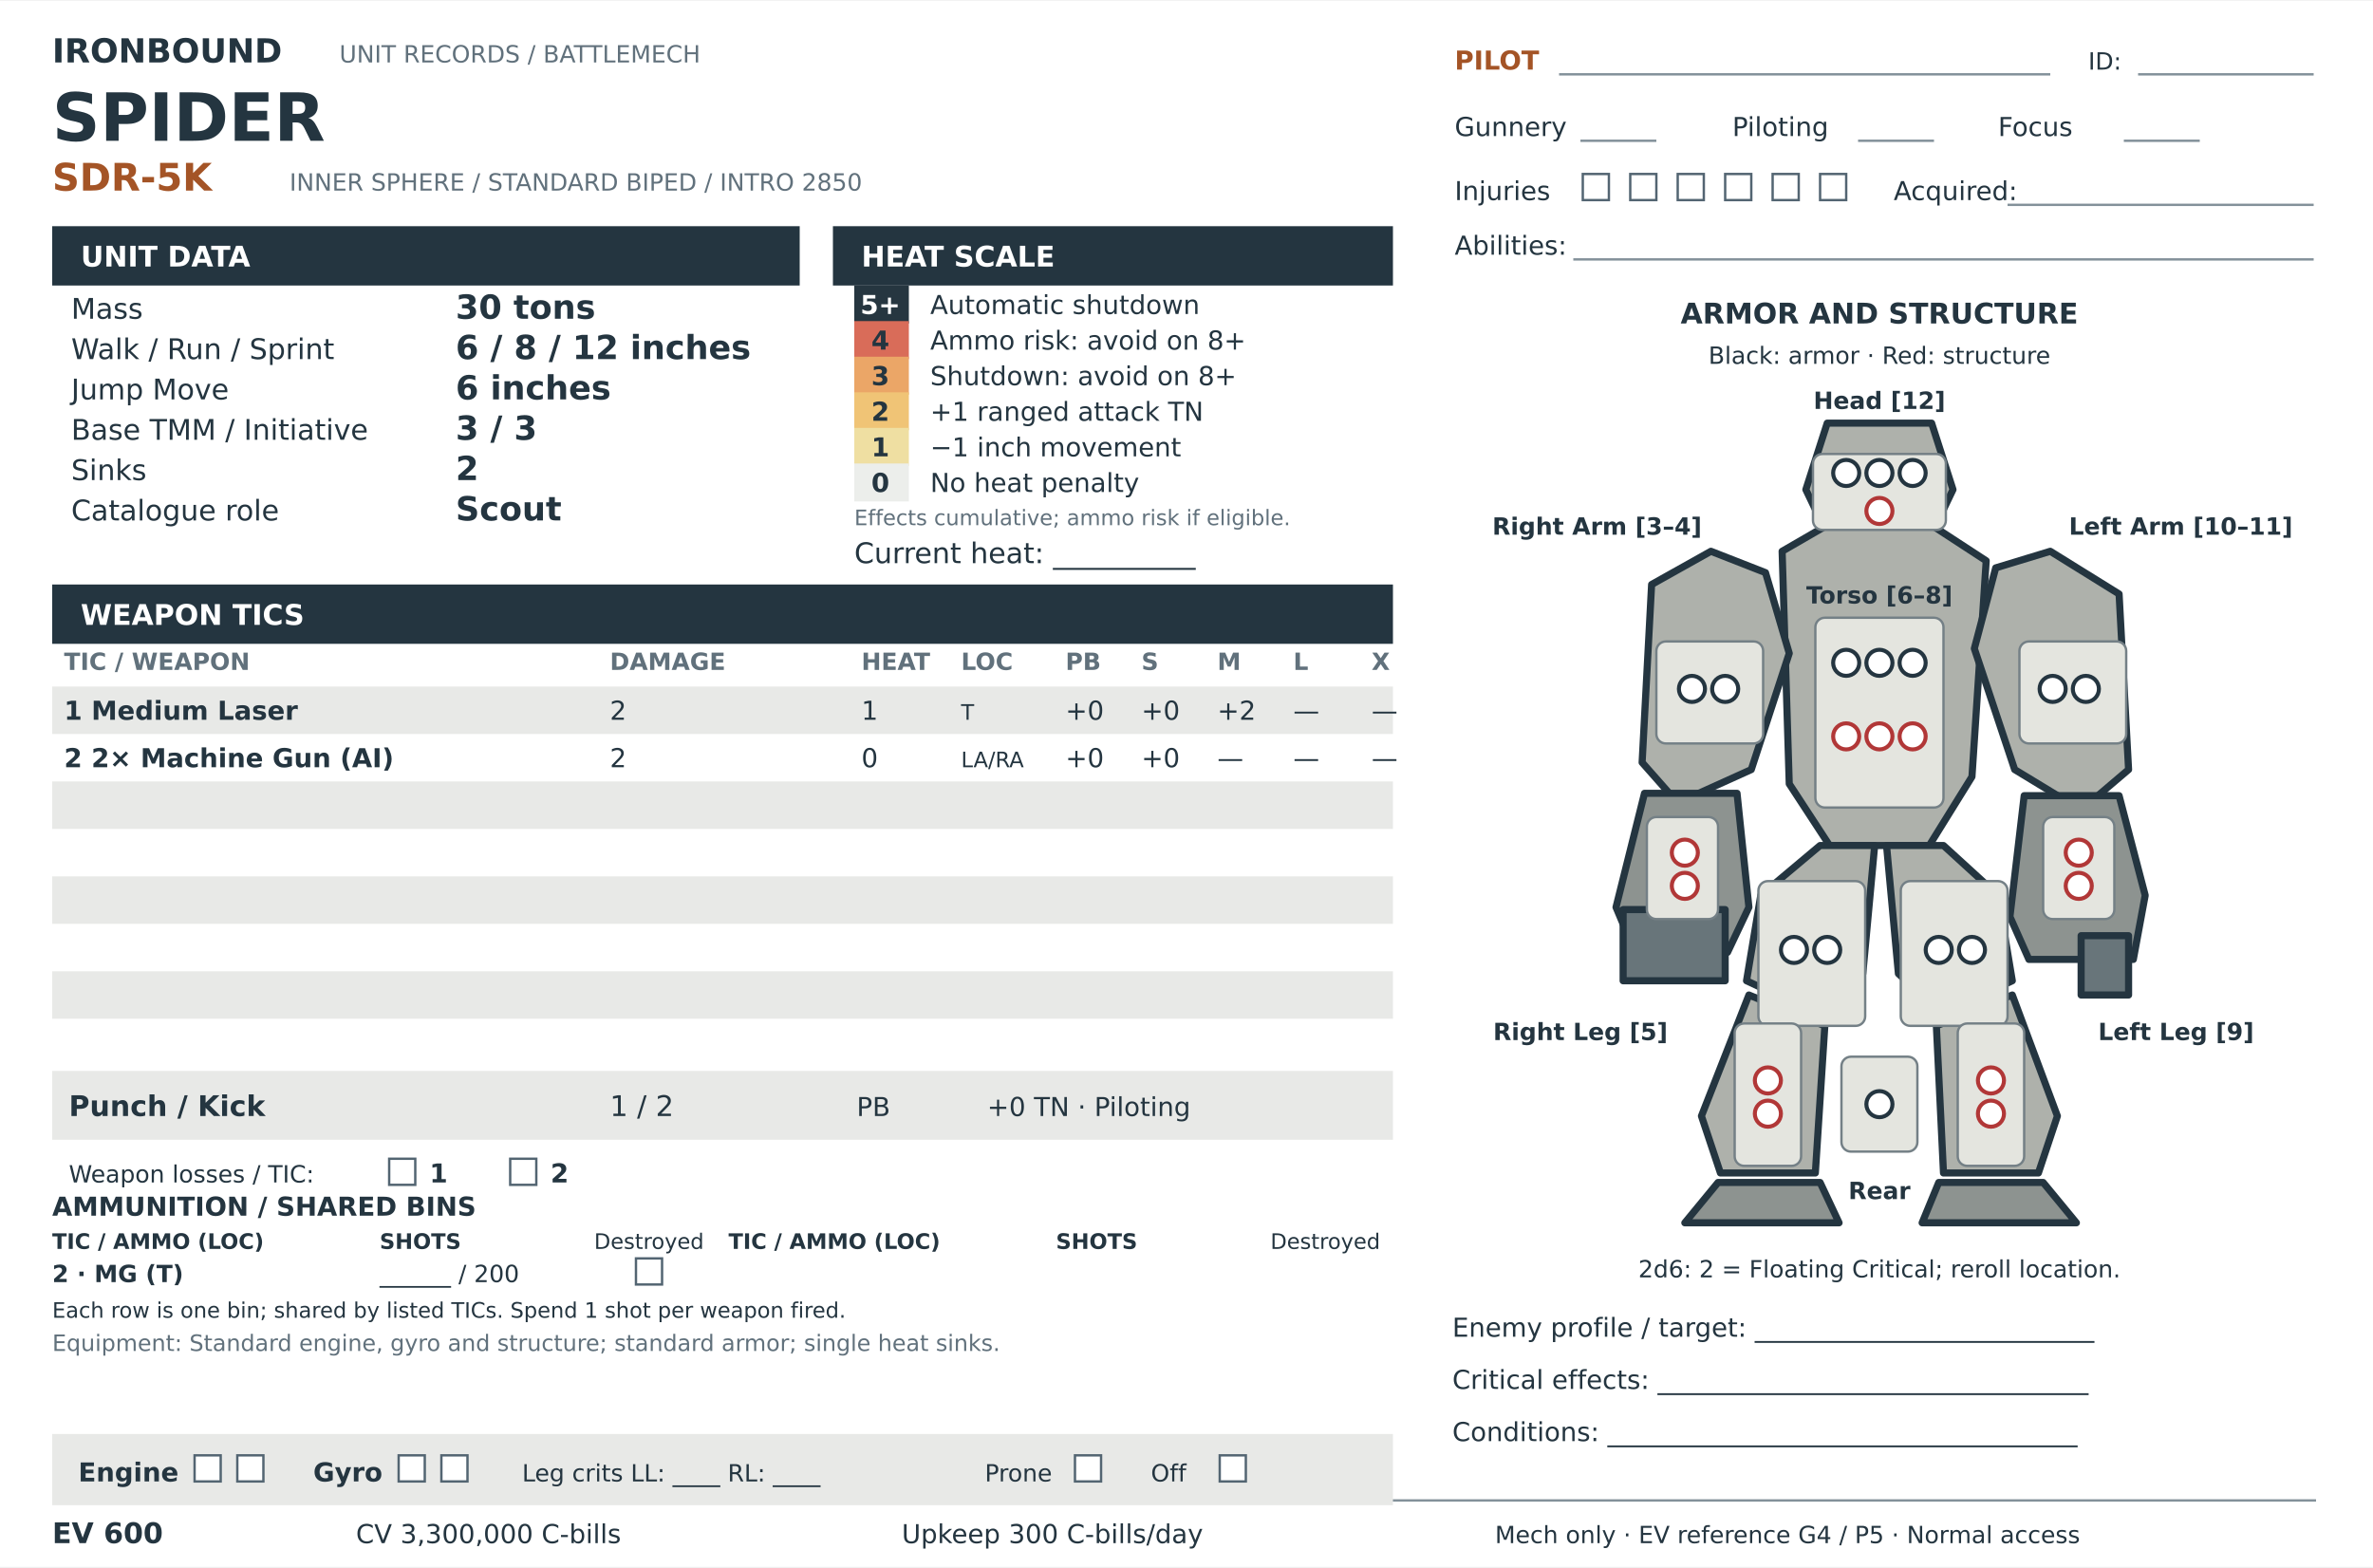
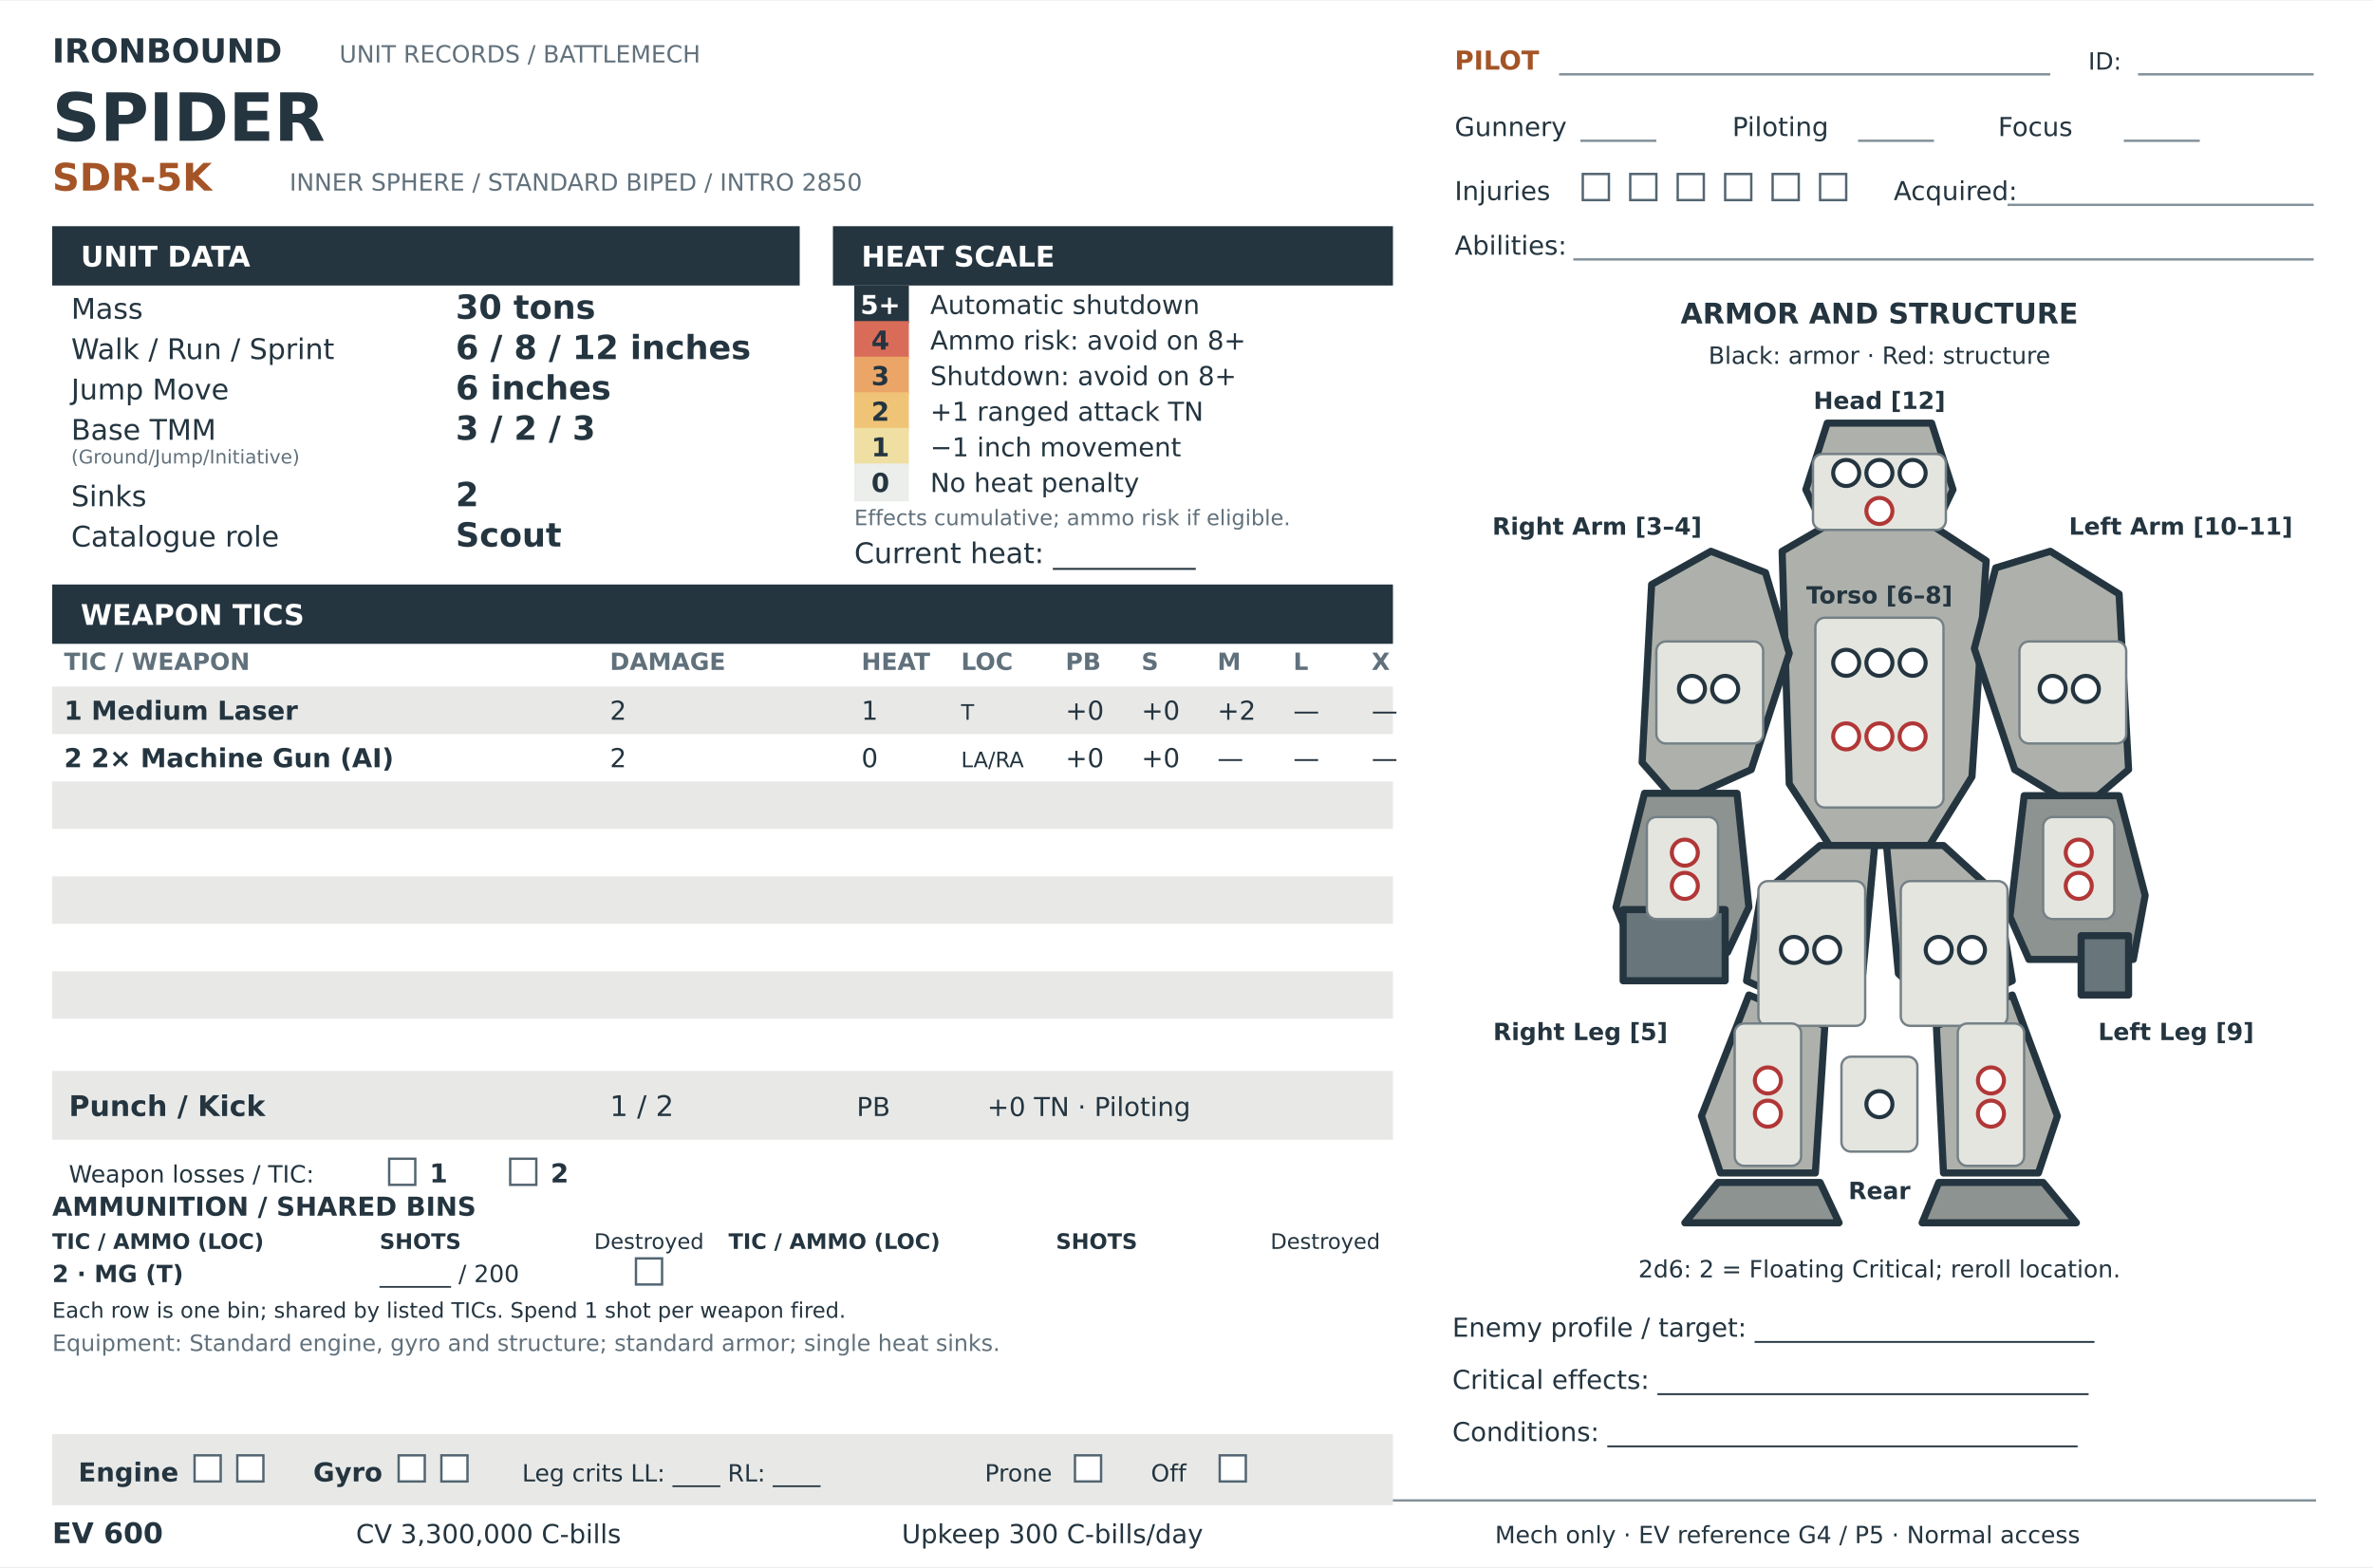
<svg xmlns="http://www.w3.org/2000/svg" width="277mm" height="183mm" viewBox="0 0 1000 660" role="img" aria-labelledby="title desc">
  <g font-family="Arial, Helvetica, sans-serif">
    <rect x="0" y="0" width="1000" height="660" rx="0" fill="#fff" stroke="none" />
    <text x="22" y="26" font-family="DejaVu Sans, Arial, sans-serif" font-size="14" font-weight="bold" fill="#243540" text-anchor="start">IRONBOUND</text>
    <text x="143" y="26" font-family="DejaVu Sans, Arial, sans-serif" font-size="10" fill="#61717c" text-anchor="start">UNIT RECORDS / BATTLEMECH</text>
    <text x="22" y="59" font-family="DejaVu Sans, Arial, sans-serif" font-size="28" font-weight="bold" fill="#243540" text-anchor="start">SPIDER</text>
    <text x="22" y="80" font-family="DejaVu Sans, Arial, sans-serif" font-size="16" font-weight="bold" fill="#a45426" text-anchor="start">SDR-5K</text>
    <text x="122" y="80" font-family="DejaVu Sans, Arial, sans-serif" font-size="10" fill="#61717c" text-anchor="start">INNER SPHERE / STANDARD BIPED / INTRO 2850</text>
    <text x="613" y="29" font-family="DejaVu Sans, Arial, sans-serif" font-size="11" font-weight="bold" fill="#a45426" text-anchor="start">PILOT</text>
    <path d="M657 31H864" fill="none" stroke="#83919a" />
    <text x="880" y="29" font-family="DejaVu Sans, Arial, sans-serif" font-size="10" fill="#243540" text-anchor="start">ID:</text>
    <path d="M901 31H975" fill="none" stroke="#83919a" />
    <text x="613" y="57" font-family="DejaVu Sans, Arial, sans-serif" font-size="11" fill="#243540" text-anchor="start">Gunnery</text>
    <path d="M666 59H698" fill="none" stroke="#83919a" />
    <text x="730" y="57" font-family="DejaVu Sans, Arial, sans-serif" font-size="11" fill="#243540" text-anchor="start">Piloting</text>
    <path d="M783 59H815" fill="none" stroke="#83919a" />
    <text x="842" y="57" font-family="DejaVu Sans, Arial, sans-serif" font-size="11" fill="#243540" text-anchor="start">Focus</text>
    <path d="M895 59H927" fill="none" stroke="#83919a" />
    <text x="613" y="84" font-family="DejaVu Sans, Arial, sans-serif" font-size="11" fill="#243540" text-anchor="start">Injuries</text>
    <rect x="667" y="73" width="11" height="11" rx="0" fill="#fff" stroke="#536572" />
    <rect x="687" y="73" width="11" height="11" rx="0" fill="#fff" stroke="#536572" />
    <rect x="707" y="73" width="11" height="11" rx="0" fill="#fff" stroke="#536572" />
    <rect x="727" y="73" width="11" height="11" rx="0" fill="#fff" stroke="#536572" />
    <rect x="747" y="73" width="11" height="11" rx="0" fill="#fff" stroke="#536572" />
    <rect x="767" y="73" width="11" height="11" rx="0" fill="#fff" stroke="#536572" />
    <text x="798" y="84" font-family="DejaVu Sans, Arial, sans-serif" font-size="11" fill="#243540" text-anchor="start">Acquired:</text>
    <path d="M846 86H975" fill="none" stroke="#83919a" />
    <text x="613" y="107" font-family="DejaVu Sans, Arial, sans-serif" font-size="11" fill="#243540" text-anchor="start">Abilities:</text>
    <path d="M663 109H975" fill="none" stroke="#83919a" />
    <rect x="22" y="95" width="315" height="25" rx="0" fill="#243540" stroke="none" />
    <text x="34" y="112" font-family="DejaVu Sans, Arial, sans-serif" font-size="12" font-weight="bold" fill="#fff" text-anchor="start">UNIT DATA</text>
    <rect x="351" y="95" width="236" height="25" rx="0" fill="#243540" stroke="none" />
    <text x="363" y="112" font-family="DejaVu Sans, Arial, sans-serif" font-size="12" font-weight="bold" fill="#fff" text-anchor="start">HEAT SCALE</text>
    <text x="30" y="134" font-family="DejaVu Sans, Arial, sans-serif" font-size="12" fill="#243540" text-anchor="start">Mass</text>
    <text x="192" y="134" font-family="DejaVu Sans, Arial, sans-serif" font-size="14" font-weight="bold" fill="#243540" text-anchor="start">30 tons</text>
    <text x="30" y="151" font-family="DejaVu Sans, Arial, sans-serif" font-size="12" fill="#243540" text-anchor="start">Walk / Run / Sprint</text>
    <text x="192" y="151" font-family="DejaVu Sans, Arial, sans-serif" font-size="14" font-weight="bold" fill="#243540" text-anchor="start">6 / 8 / 12 inches</text>
    <text x="30" y="168" font-family="DejaVu Sans, Arial, sans-serif" font-size="12" fill="#243540" text-anchor="start">Jump Move</text>
    <text x="192" y="168" font-family="DejaVu Sans, Arial, sans-serif" font-size="14" font-weight="bold" fill="#243540" text-anchor="start">6 inches</text>
-     <text x="30" y="185" font-family="DejaVu Sans, Arial, sans-serif" font-size="12" fill="#243540" text-anchor="start">Base TMM / Initiative</text>
-     <text x="192" y="185" font-family="DejaVu Sans, Arial, sans-serif" font-size="14" font-weight="bold" fill="#243540" text-anchor="start">3 / 3</text>
-     <text x="30" y="202" font-family="DejaVu Sans, Arial, sans-serif" font-size="12" fill="#243540" text-anchor="start">Sinks</text>
-     <text x="192" y="202" font-family="DejaVu Sans, Arial, sans-serif" font-size="14" font-weight="bold" fill="#243540" text-anchor="start">2</text>
-     <text x="30" y="219" font-family="DejaVu Sans, Arial, sans-serif" font-size="12" fill="#243540" text-anchor="start">Catalogue role</text>
-     <text x="192" y="219" font-family="DejaVu Sans, Arial, sans-serif" font-size="14" font-weight="bold" fill="#243540" text-anchor="start">Scout</text>
+     <text x="30" y="185" font-family="DejaVu Sans, Arial, sans-serif" font-size="12" fill="#243540" text-anchor="start">Base TMM</text>
+     <text x="30" y="195" font-family="DejaVu Sans, Arial, sans-serif" font-size="8" fill="#61717c" text-anchor="start">(Ground/Jump/Initiative)</text>
+     <text x="192" y="185" font-family="DejaVu Sans, Arial, sans-serif" font-size="14" font-weight="bold" fill="#243540" text-anchor="start">3 / 2 / 3</text>
+     <text x="30" y="213" font-family="DejaVu Sans, Arial, sans-serif" font-size="12" fill="#243540" text-anchor="start">Sinks</text>
+     <text x="192" y="213" font-family="DejaVu Sans, Arial, sans-serif" font-size="14" font-weight="bold" fill="#243540" text-anchor="start">2</text>
+     <text x="30" y="230" font-family="DejaVu Sans, Arial, sans-serif" font-size="12" fill="#243540" text-anchor="start">Catalogue role</text>
+     <text x="192" y="230" font-family="DejaVu Sans, Arial, sans-serif" font-size="14" font-weight="bold" fill="#243540" text-anchor="start">Scout</text>
    <rect x="360" y="120" width="23" height="16" rx="0" fill="#263640" stroke="none" />
    <text x="371" y="132" font-family="DejaVu Sans, Arial, sans-serif" font-size="11" font-weight="bold" fill="#fff" text-anchor="middle">5+</text>
    <text x="392" y="132" font-family="DejaVu Sans, Arial, sans-serif" font-size="11" fill="#243540" text-anchor="start">Automatic shutdown</text>
    <rect x="360" y="135" width="23" height="16" rx="0" fill="#d96c59" stroke="none" />
    <text x="371" y="147" font-family="DejaVu Sans, Arial, sans-serif" font-size="11" font-weight="bold" fill="#243540" text-anchor="middle">4</text>
    <text x="392" y="147" font-family="DejaVu Sans, Arial, sans-serif" font-size="11" fill="#243540" text-anchor="start">Ammo risk: avoid on 8+</text>
    <rect x="360" y="150" width="23" height="16" rx="0" fill="#eba667" stroke="none" />
    <text x="371" y="162" font-family="DejaVu Sans, Arial, sans-serif" font-size="11" font-weight="bold" fill="#243540" text-anchor="middle">3</text>
    <text x="392" y="162" font-family="DejaVu Sans, Arial, sans-serif" font-size="11" fill="#243540" text-anchor="start">Shutdown: avoid on 8+</text>
    <rect x="360" y="165" width="23" height="16" rx="0" fill="#f0c476" stroke="none" />
    <text x="371" y="177" font-family="DejaVu Sans, Arial, sans-serif" font-size="11" font-weight="bold" fill="#243540" text-anchor="middle">2</text>
    <text x="392" y="177" font-family="DejaVu Sans, Arial, sans-serif" font-size="11" fill="#243540" text-anchor="start">+1 ranged attack TN</text>
    <rect x="360" y="180" width="23" height="16" rx="0" fill="#efdfa2" stroke="none" />
    <text x="371" y="192" font-family="DejaVu Sans, Arial, sans-serif" font-size="11" font-weight="bold" fill="#243540" text-anchor="middle">1</text>
    <text x="392" y="192" font-family="DejaVu Sans, Arial, sans-serif" font-size="11" fill="#243540" text-anchor="start">−1 inch movement</text>
    <rect x="360" y="195" width="23" height="16" rx="0" fill="#eceeeb" stroke="none" />
    <text x="371" y="207" font-family="DejaVu Sans, Arial, sans-serif" font-size="11" font-weight="bold" fill="#243540" text-anchor="middle">0</text>
    <text x="392" y="207" font-family="DejaVu Sans, Arial, sans-serif" font-size="11" fill="#243540" text-anchor="start">No heat penalty</text>
    <text x="360" y="221" font-family="DejaVu Sans, Arial, sans-serif" font-size="9" fill="#61717c" text-anchor="start">Effects cumulative; ammo risk if eligible.</text>
    <text x="360" y="237" font-family="DejaVu Sans, Arial, sans-serif" font-size="12" fill="#243540" text-anchor="start">Current heat: __________</text>
    <rect x="22" y="246" width="565" height="25" rx="0" fill="#243540" stroke="none" />
    <text x="34" y="263" font-family="DejaVu Sans, Arial, sans-serif" font-size="12" font-weight="bold" fill="#fff" text-anchor="start">WEAPON TICS</text>
    <text x="27" y="282" font-family="DejaVu Sans, Arial, sans-serif" font-size="10" font-weight="bold" fill="#61717c" text-anchor="start">TIC / WEAPON</text>
    <text x="257" y="282" font-family="DejaVu Sans, Arial, sans-serif" font-size="10" font-weight="bold" fill="#61717c" text-anchor="start">DAMAGE</text>
    <text x="363" y="282" font-family="DejaVu Sans, Arial, sans-serif" font-size="10" font-weight="bold" fill="#61717c" text-anchor="start">HEAT</text>
    <text x="405" y="282" font-family="DejaVu Sans, Arial, sans-serif" font-size="10" font-weight="bold" fill="#61717c" text-anchor="start">LOC</text>
    <text x="449" y="282" font-family="DejaVu Sans, Arial, sans-serif" font-size="10" font-weight="bold" fill="#61717c" text-anchor="start">PB</text>
    <text x="481" y="282" font-family="DejaVu Sans, Arial, sans-serif" font-size="10" font-weight="bold" fill="#61717c" text-anchor="start">S</text>
    <text x="513" y="282" font-family="DejaVu Sans, Arial, sans-serif" font-size="10" font-weight="bold" fill="#61717c" text-anchor="start">M</text>
    <text x="545" y="282" font-family="DejaVu Sans, Arial, sans-serif" font-size="10" font-weight="bold" fill="#61717c" text-anchor="start">L</text>
    <text x="578" y="282" font-family="DejaVu Sans, Arial, sans-serif" font-size="10" font-weight="bold" fill="#61717c" text-anchor="start">X</text>
    <rect x="22" y="289" width="565" height="20" rx="0" fill="#e8e9e7" stroke="none" />
    <text x="27" y="303" font-family="DejaVu Sans, Arial, sans-serif" font-size="11" font-weight="bold" fill="#243540" text-anchor="start">1  Medium Laser</text>
    <text x="257" y="303" font-family="DejaVu Sans, Arial, sans-serif" font-size="11" fill="#243540" text-anchor="start">2</text>
    <text x="363" y="303" font-family="DejaVu Sans, Arial, sans-serif" font-size="11" fill="#243540" text-anchor="start">1</text>
    <text x="405" y="303" font-family="DejaVu Sans, Arial, sans-serif" font-size="9" fill="#243540" text-anchor="start">T</text>
    <text x="449" y="303" font-family="DejaVu Sans, Arial, sans-serif" font-size="11" fill="#243540" text-anchor="start">+0</text>
    <text x="481" y="303" font-family="DejaVu Sans, Arial, sans-serif" font-size="11" fill="#243540" text-anchor="start">+0</text>
    <text x="513" y="303" font-family="DejaVu Sans, Arial, sans-serif" font-size="11" fill="#243540" text-anchor="start">+2</text>
    <text x="545" y="303" font-family="DejaVu Sans, Arial, sans-serif" font-size="11" fill="#243540" text-anchor="start">—</text>
    <text x="578" y="303" font-family="DejaVu Sans, Arial, sans-serif" font-size="11" fill="#243540" text-anchor="start">—</text>
    <text x="27" y="323" font-family="DejaVu Sans, Arial, sans-serif" font-size="11" font-weight="bold" fill="#243540" text-anchor="start">2  2× Machine Gun (AI)</text>
    <text x="257" y="323" font-family="DejaVu Sans, Arial, sans-serif" font-size="11" fill="#243540" text-anchor="start">2</text>
    <text x="363" y="323" font-family="DejaVu Sans, Arial, sans-serif" font-size="11" fill="#243540" text-anchor="start">0</text>
    <text x="405" y="323" font-family="DejaVu Sans, Arial, sans-serif" font-size="9" fill="#243540" text-anchor="start">LA/RA</text>
    <text x="449" y="323" font-family="DejaVu Sans, Arial, sans-serif" font-size="11" fill="#243540" text-anchor="start">+0</text>
    <text x="481" y="323" font-family="DejaVu Sans, Arial, sans-serif" font-size="11" fill="#243540" text-anchor="start">+0</text>
    <text x="513" y="323" font-family="DejaVu Sans, Arial, sans-serif" font-size="11" fill="#243540" text-anchor="start">—</text>
    <text x="545" y="323" font-family="DejaVu Sans, Arial, sans-serif" font-size="11" fill="#243540" text-anchor="start">—</text>
    <text x="578" y="323" font-family="DejaVu Sans, Arial, sans-serif" font-size="11" fill="#243540" text-anchor="start">—</text>
    <rect x="22" y="329" width="565" height="20" rx="0" fill="#e8e9e7" stroke="none" />
    <text x="27" y="343" font-family="DejaVu Sans, Arial, sans-serif" font-size="11" font-weight="bold" fill="#243540" text-anchor="start" />
    <text x="257" y="343" font-family="DejaVu Sans, Arial, sans-serif" font-size="11" fill="#243540" text-anchor="start" />
    <text x="363" y="343" font-family="DejaVu Sans, Arial, sans-serif" font-size="11" fill="#243540" text-anchor="start" />
    <text x="405" y="343" font-family="DejaVu Sans, Arial, sans-serif" font-size="9" fill="#243540" text-anchor="start" />
    <text x="449" y="343" font-family="DejaVu Sans, Arial, sans-serif" font-size="11" fill="#243540" text-anchor="start" />
    <text x="481" y="343" font-family="DejaVu Sans, Arial, sans-serif" font-size="11" fill="#243540" text-anchor="start" />
    <text x="513" y="343" font-family="DejaVu Sans, Arial, sans-serif" font-size="11" fill="#243540" text-anchor="start" />
    <text x="545" y="343" font-family="DejaVu Sans, Arial, sans-serif" font-size="11" fill="#243540" text-anchor="start" />
    <text x="578" y="343" font-family="DejaVu Sans, Arial, sans-serif" font-size="11" fill="#243540" text-anchor="start" />
    <text x="27" y="363" font-family="DejaVu Sans, Arial, sans-serif" font-size="11" font-weight="bold" fill="#243540" text-anchor="start" />
    <text x="257" y="363" font-family="DejaVu Sans, Arial, sans-serif" font-size="11" fill="#243540" text-anchor="start" />
    <text x="363" y="363" font-family="DejaVu Sans, Arial, sans-serif" font-size="11" fill="#243540" text-anchor="start" />
    <text x="405" y="363" font-family="DejaVu Sans, Arial, sans-serif" font-size="9" fill="#243540" text-anchor="start" />
    <text x="449" y="363" font-family="DejaVu Sans, Arial, sans-serif" font-size="11" fill="#243540" text-anchor="start" />
    <text x="481" y="363" font-family="DejaVu Sans, Arial, sans-serif" font-size="11" fill="#243540" text-anchor="start" />
    <text x="513" y="363" font-family="DejaVu Sans, Arial, sans-serif" font-size="11" fill="#243540" text-anchor="start" />
    <text x="545" y="363" font-family="DejaVu Sans, Arial, sans-serif" font-size="11" fill="#243540" text-anchor="start" />
    <text x="578" y="363" font-family="DejaVu Sans, Arial, sans-serif" font-size="11" fill="#243540" text-anchor="start" />
    <rect x="22" y="369" width="565" height="20" rx="0" fill="#e8e9e7" stroke="none" />
    <text x="27" y="383" font-family="DejaVu Sans, Arial, sans-serif" font-size="11" font-weight="bold" fill="#243540" text-anchor="start" />
    <text x="257" y="383" font-family="DejaVu Sans, Arial, sans-serif" font-size="11" fill="#243540" text-anchor="start" />
    <text x="363" y="383" font-family="DejaVu Sans, Arial, sans-serif" font-size="11" fill="#243540" text-anchor="start" />
    <text x="405" y="383" font-family="DejaVu Sans, Arial, sans-serif" font-size="11" fill="#243540" text-anchor="start" />
    <text x="449" y="383" font-family="DejaVu Sans, Arial, sans-serif" font-size="11" fill="#243540" text-anchor="start" />
    <text x="481" y="383" font-family="DejaVu Sans, Arial, sans-serif" font-size="11" fill="#243540" text-anchor="start" />
    <text x="513" y="383" font-family="DejaVu Sans, Arial, sans-serif" font-size="11" fill="#243540" text-anchor="start" />
    <text x="545" y="383" font-family="DejaVu Sans, Arial, sans-serif" font-size="11" fill="#243540" text-anchor="start" />
    <text x="578" y="383" font-family="DejaVu Sans, Arial, sans-serif" font-size="11" fill="#243540" text-anchor="start" />
    <text x="27" y="403" font-family="DejaVu Sans, Arial, sans-serif" font-size="11" font-weight="bold" fill="#243540" text-anchor="start" />
    <text x="257" y="403" font-family="DejaVu Sans, Arial, sans-serif" font-size="11" fill="#243540" text-anchor="start" />
    <text x="363" y="403" font-family="DejaVu Sans, Arial, sans-serif" font-size="11" fill="#243540" text-anchor="start" />
    <text x="405" y="403" font-family="DejaVu Sans, Arial, sans-serif" font-size="11" fill="#243540" text-anchor="start" />
    <text x="449" y="403" font-family="DejaVu Sans, Arial, sans-serif" font-size="11" fill="#243540" text-anchor="start" />
    <text x="481" y="403" font-family="DejaVu Sans, Arial, sans-serif" font-size="11" fill="#243540" text-anchor="start" />
    <text x="513" y="403" font-family="DejaVu Sans, Arial, sans-serif" font-size="11" fill="#243540" text-anchor="start" />
    <text x="545" y="403" font-family="DejaVu Sans, Arial, sans-serif" font-size="11" fill="#243540" text-anchor="start" />
    <text x="578" y="403" font-family="DejaVu Sans, Arial, sans-serif" font-size="11" fill="#243540" text-anchor="start" />
    <rect x="22" y="409" width="565" height="20" rx="0" fill="#e8e9e7" stroke="none" />
    <text x="27" y="423" font-family="DejaVu Sans, Arial, sans-serif" font-size="11" font-weight="bold" fill="#243540" text-anchor="start" />
    <text x="257" y="423" font-family="DejaVu Sans, Arial, sans-serif" font-size="11" fill="#243540" text-anchor="start" />
    <text x="363" y="423" font-family="DejaVu Sans, Arial, sans-serif" font-size="11" fill="#243540" text-anchor="start" />
    <text x="405" y="423" font-family="DejaVu Sans, Arial, sans-serif" font-size="11" fill="#243540" text-anchor="start" />
    <text x="449" y="423" font-family="DejaVu Sans, Arial, sans-serif" font-size="11" fill="#243540" text-anchor="start" />
    <text x="481" y="423" font-family="DejaVu Sans, Arial, sans-serif" font-size="11" fill="#243540" text-anchor="start" />
    <text x="513" y="423" font-family="DejaVu Sans, Arial, sans-serif" font-size="11" fill="#243540" text-anchor="start" />
    <text x="545" y="423" font-family="DejaVu Sans, Arial, sans-serif" font-size="11" fill="#243540" text-anchor="start" />
    <text x="578" y="423" font-family="DejaVu Sans, Arial, sans-serif" font-size="11" fill="#243540" text-anchor="start" />
    <text x="27" y="443" font-family="DejaVu Sans, Arial, sans-serif" font-size="11" font-weight="bold" fill="#243540" text-anchor="start" />
    <text x="257" y="443" font-family="DejaVu Sans, Arial, sans-serif" font-size="11" fill="#243540" text-anchor="start" />
    <text x="363" y="443" font-family="DejaVu Sans, Arial, sans-serif" font-size="11" fill="#243540" text-anchor="start" />
    <text x="405" y="443" font-family="DejaVu Sans, Arial, sans-serif" font-size="11" fill="#243540" text-anchor="start" />
    <text x="449" y="443" font-family="DejaVu Sans, Arial, sans-serif" font-size="11" fill="#243540" text-anchor="start" />
    <text x="481" y="443" font-family="DejaVu Sans, Arial, sans-serif" font-size="11" fill="#243540" text-anchor="start" />
    <text x="513" y="443" font-family="DejaVu Sans, Arial, sans-serif" font-size="11" fill="#243540" text-anchor="start" />
    <text x="545" y="443" font-family="DejaVu Sans, Arial, sans-serif" font-size="11" fill="#243540" text-anchor="start" />
    <text x="578" y="443" font-family="DejaVu Sans, Arial, sans-serif" font-size="11" fill="#243540" text-anchor="start" />
    <rect x="22" y="451" width="565" height="29" rx="0" fill="#e8e9e7" stroke="none" />
    <text x="29" y="470" font-family="DejaVu Sans, Arial, sans-serif" font-size="12" font-weight="bold" fill="#243540" text-anchor="start">Punch / Kick</text>
    <text x="257" y="470" font-family="DejaVu Sans, Arial, sans-serif" font-size="12" fill="#243540" text-anchor="start">1 / 2</text>
    <text x="361" y="470" font-family="DejaVu Sans, Arial, sans-serif" font-size="11" fill="#243540" text-anchor="start">PB</text>
    <text x="416" y="470" font-family="DejaVu Sans, Arial, sans-serif" font-size="11" fill="#243540" text-anchor="start">+0 TN · Piloting</text>
    <g transform="translate(612 120)">
      <text x="180" y="16" font-family="DejaVu Sans, Arial, sans-serif" font-size="12" font-weight="bold" fill="#243540" text-anchor="middle">ARMOR AND STRUCTURE</text>
      <text x="180" y="33" font-family="DejaVu Sans, Arial, sans-serif" font-size="10" fill="#243540" text-anchor="middle">Black: armor · Red: structure</text>
      <path d="M158 58H202L211 86L200 109H160L149 86Z" fill="#aeb1ab" stroke="#243540" stroke-width="3" stroke-linejoin="round" />
      <path d="M139 112L158 101H202L225 116L219 207L201 236H159L142 210Z" fill="#aeb1ab" stroke="#243540" stroke-width="3" stroke-linejoin="round" />
      <path d="M132 121L109 112L84 126L80 201L95 218L126 204L142 155Z" fill="#aeb1ab" stroke="#243540" stroke-width="3" stroke-linejoin="round" />
      <path d="M229 119L252 112L281 130L285 204L265 221L237 204L220 153Z" fill="#aeb1ab" stroke="#243540" stroke-width="3" stroke-linejoin="round" />
      <path d="M81 214H120L125 262L116 281H77L69 262Z" fill="#8d9390" stroke="#243540" stroke-width="3" stroke-linejoin="round" />
      <path d="M241 215H281L292 257L287 284H243L235 266Z" fill="#8d9390" stroke="#243540" stroke-width="3" stroke-linejoin="round" />
      <path d="M72 263H115V293H72Z" fill="#68757a" stroke="#243540" stroke-width="3" stroke-linejoin="round" />
      <path d="M265 274H285V299H265Z" fill="#68757a" stroke="#243540" stroke-width="3" stroke-linejoin="round" />
      <path d="M155 236H178L173 290L154 307L124 293L130 257Z" fill="#aeb1ab" stroke="#243540" stroke-width="3" stroke-linejoin="round" />
      <path d="M183 236H207L230 257L236 293L206 307L188 290Z" fill="#aeb1ab" stroke="#243540" stroke-width="3" stroke-linejoin="round" />
      <path d="M125 299L157 312L153 374H113L105 350Z" fill="#aeb1ab" stroke="#243540" stroke-width="3" stroke-linejoin="round" />
      <path d="M204 312L236 299L255 350L247 374H207Z" fill="#aeb1ab" stroke="#243540" stroke-width="3" stroke-linejoin="round" />
      <path d="M112 378H155L163 395H98Z" fill="#8d9390" stroke="#243540" stroke-width="3" stroke-linejoin="round" />
      <path d="M205 378H249L263 395H198Z" fill="#8d9390" stroke="#243540" stroke-width="3" stroke-linejoin="round" />
      <rect x="152" y="71" width="56" height="32" rx="4" fill="#e4e5df" stroke="#748086" />
      <rect x="153" y="140" width="54" height="80" rx="4" fill="#e4e5df" stroke="#748086" />
      <rect x="86" y="150" width="45" height="43" rx="4" fill="#e4e5df" stroke="#748086" />
      <rect x="239" y="150" width="45" height="43" rx="4" fill="#e4e5df" stroke="#748086" />
      <rect x="82" y="224" width="30" height="43" rx="4" fill="#e4e5df" stroke="#748086" />
      <rect x="249" y="224" width="30" height="43" rx="4" fill="#e4e5df" stroke="#748086" />
      <rect x="129" y="251" width="45" height="61" rx="4" fill="#e4e5df" stroke="#748086" />
      <rect x="189" y="251" width="45" height="61" rx="4" fill="#e4e5df" stroke="#748086" />
      <rect x="119" y="311" width="28" height="60" rx="4" fill="#e4e5df" stroke="#748086" />
      <rect x="213" y="311" width="28" height="60" rx="4" fill="#e4e5df" stroke="#748086" />
      <rect x="164" y="325" width="32" height="40" rx="4" fill="#e4e5df" stroke="#748086" />
      <text x="180" y="52" font-family="DejaVu Sans, Arial, sans-serif" font-size="10" font-weight="bold" fill="#243540" text-anchor="middle">Head [12]</text>
      <text x="180" y="134" font-family="DejaVu Sans, Arial, sans-serif" font-size="10" font-weight="bold" fill="#243540" text-anchor="middle">Torso [6–8]</text>
      <text x="61" y="105" font-family="DejaVu Sans, Arial, sans-serif" font-size="10" font-weight="bold" fill="#243540" text-anchor="middle">Right Arm [3–4]</text>
      <text x="307" y="105" font-family="DejaVu Sans, Arial, sans-serif" font-size="10" font-weight="bold" fill="#243540" text-anchor="middle">Left Arm [10–11]</text>
      <text x="54" y="318" font-family="DejaVu Sans, Arial, sans-serif" font-size="10" font-weight="bold" fill="#243540" text-anchor="middle">Right Leg [5]</text>
      <text x="305" y="318" font-family="DejaVu Sans, Arial, sans-serif" font-size="10" font-weight="bold" fill="#243540" text-anchor="middle">Left Leg [9]</text>
      <text x="180" y="385" font-family="DejaVu Sans, Arial, sans-serif" font-size="10" font-weight="bold" fill="#243540" text-anchor="middle">Rear</text>
      <text x="180" y="418" font-family="DejaVu Sans, Arial, sans-serif" font-size="10" fill="#243540" text-anchor="middle">2d6: 2 = Floating Critical; reroll location.</text>
      <text x="0" y="443" font-family="DejaVu Sans, Arial, sans-serif" font-size="11" fill="#243540" text-anchor="start">Enemy profile / target: __________________________</text>
      <text x="0" y="465" font-family="DejaVu Sans, Arial, sans-serif" font-size="11" fill="#243540" text-anchor="start">Critical effects: _________________________________</text>
      <text x="0" y="487" font-family="DejaVu Sans, Arial, sans-serif" font-size="11" fill="#243540" text-anchor="start">Conditions: ____________________________________</text>
      <circle cx="166" cy="79" r="5.5" fill="#fff" stroke="#243540" stroke-width="1.7" />
      <circle cx="180" cy="79" r="5.5" fill="#fff" stroke="#243540" stroke-width="1.7" />
      <circle cx="194" cy="79" r="5.5" fill="#fff" stroke="#243540" stroke-width="1.7" />
      <circle cx="180" cy="95" r="5.5" fill="#fff" stroke="#b13737" stroke-width="1.7" />
      <circle cx="166" cy="159" r="5.5" fill="#fff" stroke="#243540" stroke-width="1.7" />
      <circle cx="180" cy="159" r="5.5" fill="#fff" stroke="#243540" stroke-width="1.7" />
      <circle cx="194" cy="159" r="5.5" fill="#fff" stroke="#243540" stroke-width="1.7" />
      <circle cx="166" cy="190" r="5.5" fill="#fff" stroke="#b13737" stroke-width="1.7" />
      <circle cx="180" cy="190" r="5.5" fill="#fff" stroke="#b13737" stroke-width="1.7" />
      <circle cx="194" cy="190" r="5.5" fill="#fff" stroke="#b13737" stroke-width="1.7" />
      <circle cx="101" cy="170" r="5.5" fill="#fff" stroke="#243540" stroke-width="1.7" />
      <circle cx="115" cy="170" r="5.5" fill="#fff" stroke="#243540" stroke-width="1.7" />
      <circle cx="253" cy="170" r="5.5" fill="#fff" stroke="#243540" stroke-width="1.7" />
      <circle cx="267" cy="170" r="5.5" fill="#fff" stroke="#243540" stroke-width="1.7" />
      <circle cx="98" cy="239" r="5.5" fill="#fff" stroke="#b13737" stroke-width="1.7" />
      <circle cx="98" cy="253" r="5.5" fill="#fff" stroke="#b13737" stroke-width="1.7" />
      <circle cx="264" cy="239" r="5.5" fill="#fff" stroke="#b13737" stroke-width="1.7" />
      <circle cx="264" cy="253" r="5.5" fill="#fff" stroke="#b13737" stroke-width="1.7" />
      <circle cx="144" cy="280" r="5.5" fill="#fff" stroke="#243540" stroke-width="1.7" />
      <circle cx="158" cy="280" r="5.5" fill="#fff" stroke="#243540" stroke-width="1.7" />
      <circle cx="205" cy="280" r="5.5" fill="#fff" stroke="#243540" stroke-width="1.7" />
      <circle cx="219" cy="280" r="5.5" fill="#fff" stroke="#243540" stroke-width="1.7" />
      <circle cx="133" cy="335" r="5.5" fill="#fff" stroke="#b13737" stroke-width="1.7" />
      <circle cx="133" cy="349" r="5.5" fill="#fff" stroke="#b13737" stroke-width="1.7" />
      <circle cx="227" cy="335" r="5.5" fill="#fff" stroke="#b13737" stroke-width="1.7" />
      <circle cx="227" cy="349" r="5.5" fill="#fff" stroke="#b13737" stroke-width="1.7" />
      <circle cx="180" cy="345" r="5.5" fill="#fff" stroke="#243540" stroke-width="1.7" />
    </g>
    <path d="M22 632H976" fill="none" stroke="#83919a" />
    <text x="22" y="650" font-family="DejaVu Sans, Arial, sans-serif" font-size="12" font-weight="bold" fill="#243540" text-anchor="start">EV 600</text>
    <text x="150" y="650" font-family="DejaVu Sans, Arial, sans-serif" font-size="11" fill="#243540" text-anchor="start">CV 3,300,000 C-bills</text>
    <text x="380" y="650" font-family="DejaVu Sans, Arial, sans-serif" font-size="11" fill="#243540" text-anchor="start">Upkeep 300 C-bills/day</text>
    <text x="630" y="650" font-family="DejaVu Sans, Arial, sans-serif" font-size="10" fill="#243540" text-anchor="start">Mech only · EV reference G4 / P5 · Normal access</text>
    <text x="29" y="498" font-family="DejaVu Sans, Arial, sans-serif" font-size="10" fill="#243540" text-anchor="start">Weapon losses / TIC:</text>
    <rect x="164" y="488" width="11" height="11" fill="#fff" stroke="#536572" />
    <text x="181" y="498" font-family="DejaVu Sans, Arial, sans-serif" font-size="11" fill="#243540" text-anchor="start" font-weight="bold">1</text>
    <rect x="215" y="488" width="11" height="11" fill="#fff" stroke="#536572" />
    <text x="232" y="498" font-family="DejaVu Sans, Arial, sans-serif" font-size="11" fill="#243540" text-anchor="start" font-weight="bold">2</text>
    <text x="22" y="512" font-family="DejaVu Sans, Arial, sans-serif" font-size="11" fill="#243540" text-anchor="start" font-weight="bold">AMMUNITION / SHARED BINS</text>
    <text x="22" y="526" font-family="DejaVu Sans, Arial, sans-serif" font-size="9" fill="#243540" text-anchor="start" font-weight="bold">TIC / AMMO (LOC)</text>
    <text x="160" y="526" font-family="DejaVu Sans, Arial, sans-serif" font-size="9" fill="#243540" text-anchor="start" font-weight="bold">SHOTS</text>
    <text x="273.5" y="526" font-family="DejaVu Sans, Arial, sans-serif" font-size="9" fill="#243540" text-anchor="middle">Destroyed</text>
    <text x="307" y="526" font-family="DejaVu Sans, Arial, sans-serif" font-size="9" fill="#243540" text-anchor="start" font-weight="bold">TIC / AMMO (LOC)</text>
    <text x="445" y="526" font-family="DejaVu Sans, Arial, sans-serif" font-size="9" fill="#243540" text-anchor="start" font-weight="bold">SHOTS</text>
    <text x="558.5" y="526" font-family="DejaVu Sans, Arial, sans-serif" font-size="9" fill="#243540" text-anchor="middle">Destroyed</text>
    <text x="22" y="540" font-family="DejaVu Sans, Arial, sans-serif" font-size="10" fill="#243540" text-anchor="start" font-weight="bold">2 · MG (T)</text>
    <text x="160" y="540" font-family="DejaVu Sans, Arial, sans-serif" font-size="10" fill="#243540" text-anchor="start">______ / 200</text>
    <rect x="268" y="530" width="11" height="11" fill="#fff" stroke="#536572" />
    <text x="22" y="555" font-family="DejaVu Sans, Arial, sans-serif" font-size="9" fill="#243540" text-anchor="start">Each row is one bin; shared by listed TICs. Spend 1 shot per weapon fired.</text>
    <text x="22" y="569" font-family="DejaVu Sans, Arial, sans-serif" font-size="9.5" fill="#61717c" text-anchor="start">Equipment: Standard engine, gyro and structure; standard armor; single heat sinks.</text>
    <rect x="22" y="604" width="565" height="30" fill="#e8e9e7" stroke="none" />
    <text x="33" y="624" font-family="DejaVu Sans, Arial, sans-serif" font-size="11" fill="#243540" text-anchor="start" font-weight="bold">Engine</text>
    <rect x="82" y="613" width="11" height="11" fill="#fff" stroke="#536572" />
    <rect x="100" y="613" width="11" height="11" fill="#fff" stroke="#536572" />
    <text x="132" y="624" font-family="DejaVu Sans, Arial, sans-serif" font-size="11" fill="#243540" text-anchor="start" font-weight="bold">Gyro</text>
    <rect x="168" y="613" width="11" height="11" fill="#fff" stroke="#536572" />
    <rect x="186" y="613" width="11" height="11" fill="#fff" stroke="#536572" />
    <text x="220" y="624" font-family="DejaVu Sans, Arial, sans-serif" font-size="10" fill="#243540" text-anchor="start">Leg crits LL: ____  RL: ____</text>
    <text x="415" y="624" font-family="DejaVu Sans, Arial, sans-serif" font-size="10" fill="#243540" text-anchor="start">Prone</text>
    <rect x="453" y="613" width="11" height="11" fill="#fff" stroke="#536572" />
    <text x="485" y="624" font-family="DejaVu Sans, Arial, sans-serif" font-size="10" fill="#243540" text-anchor="start">Off</text>
    <rect x="514" y="613" width="11" height="11" fill="#fff" stroke="#536572" />
  </g>
</svg>
